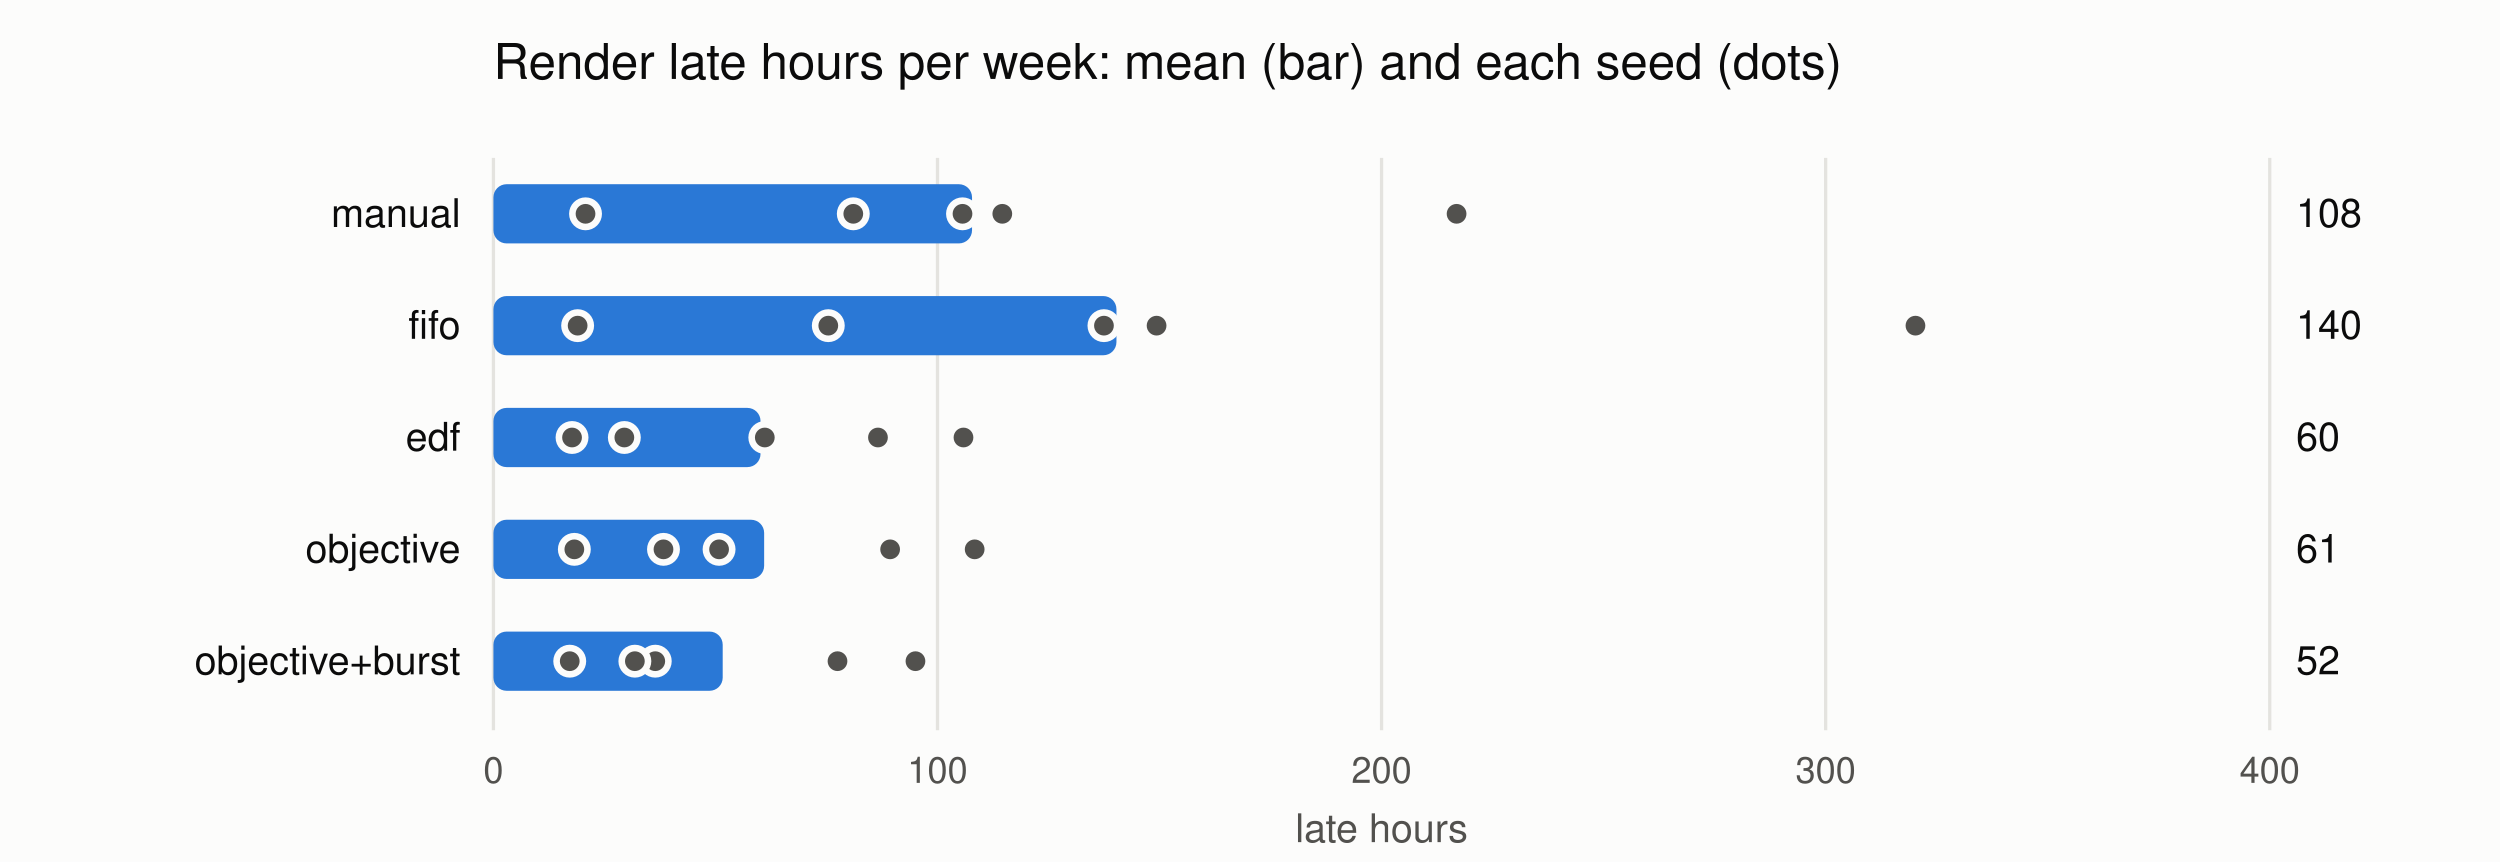
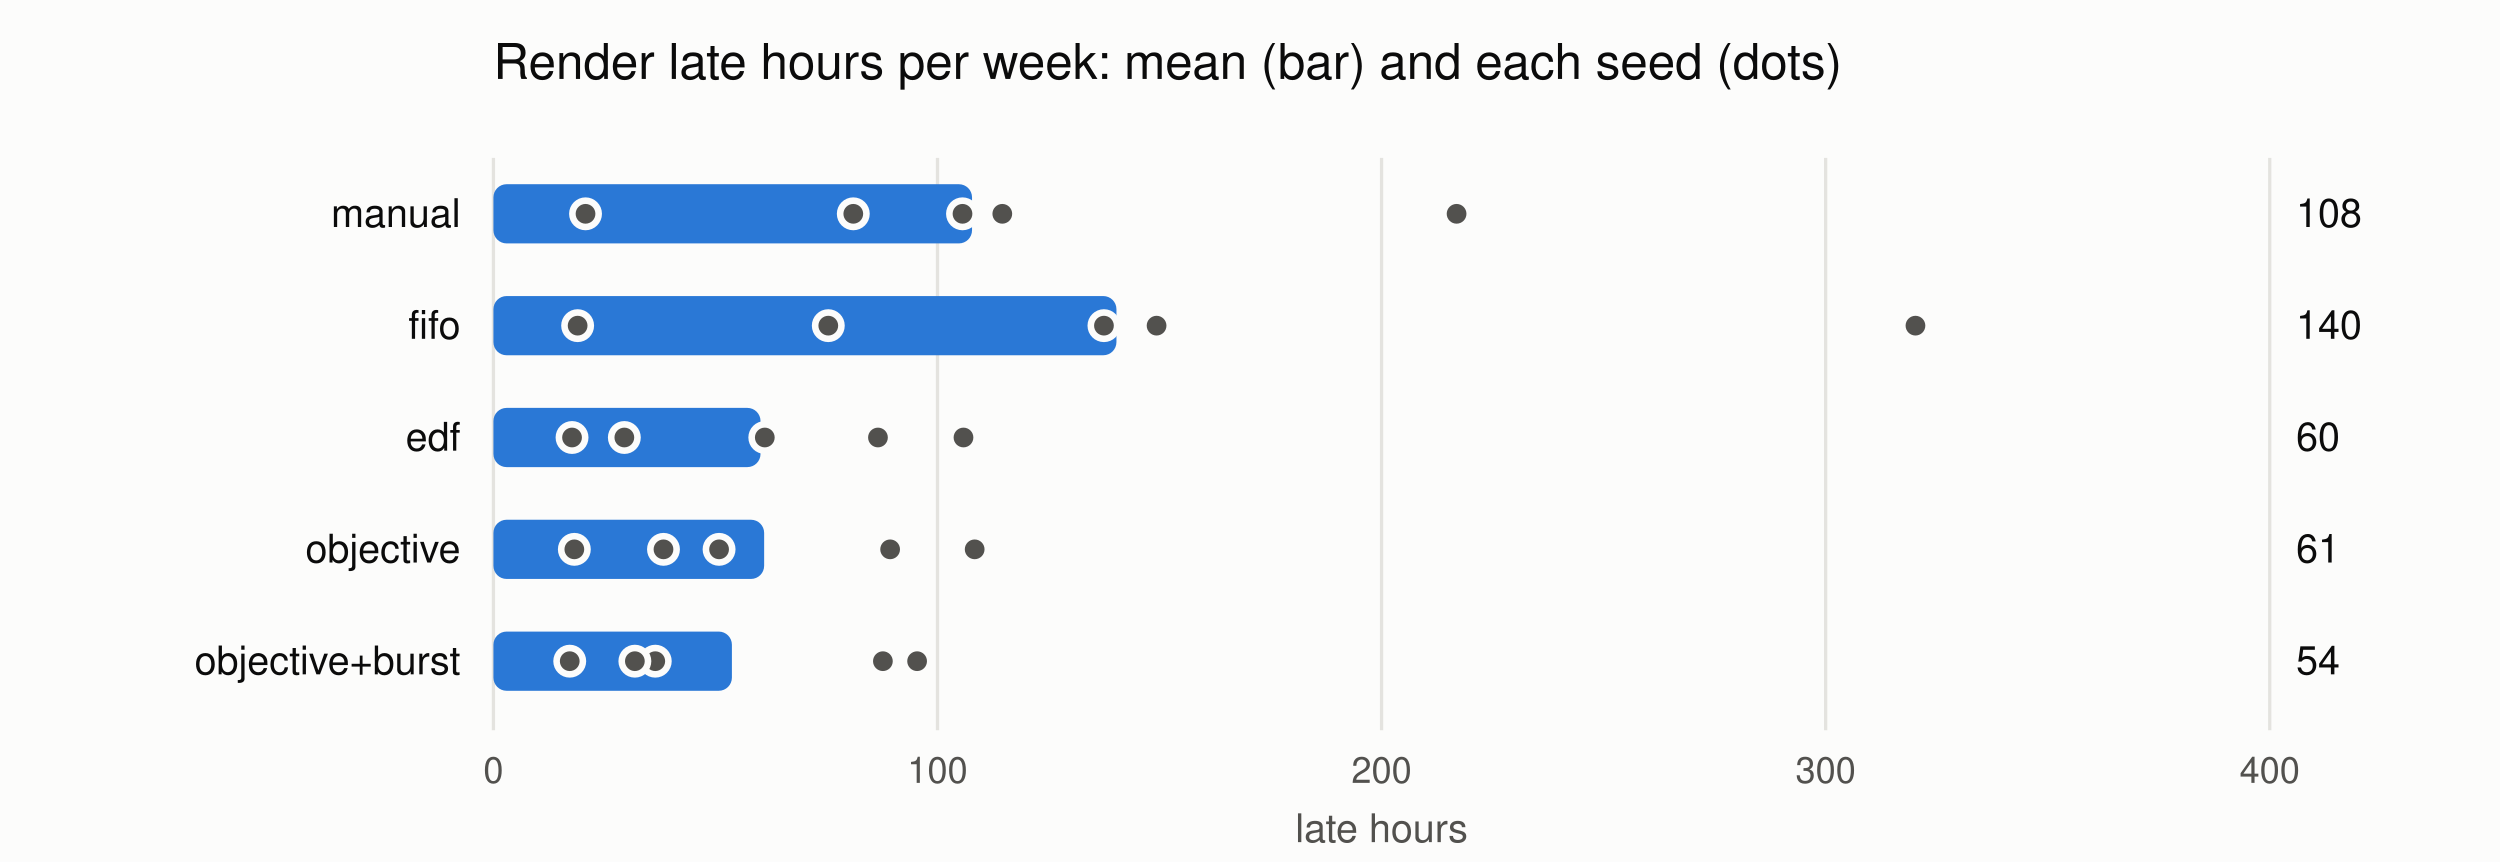
<svg xmlns="http://www.w3.org/2000/svg" width="760" height="262" viewBox="0 0 760 262" font-family="Helvetica, Arial, sans-serif">
  <rect width="760" height="262" fill="#fcfcfb" />
  <text x="150" y="24" font-size="15" fill="#0b0b0b">Render late hours per week: mean (bar) and each seed (dots)</text>
  <line x1="150.0" x2="150.0" y1="48" y2="222" stroke="#e4e3df" />
  <text x="150.0" y="238" font-size="11" fill="#52514e" text-anchor="middle">0</text>
  <line x1="285.0" x2="285.0" y1="48" y2="222" stroke="#e4e3df" />
  <text x="285.0" y="238" font-size="11" fill="#52514e" text-anchor="middle">100</text>
  <line x1="420.0" x2="420.0" y1="48" y2="222" stroke="#e4e3df" />
  <text x="420.0" y="238" font-size="11" fill="#52514e" text-anchor="middle">200</text>
  <line x1="555.0" x2="555.0" y1="48" y2="222" stroke="#e4e3df" />
  <text x="555.0" y="238" font-size="11" fill="#52514e" text-anchor="middle">300</text>
  <line x1="690.0" x2="690.0" y1="48" y2="222" stroke="#e4e3df" />
  <text x="690.0" y="238" font-size="11" fill="#52514e" text-anchor="middle">400</text>
  <text x="420.0" y="256" font-size="12" fill="#52514e" text-anchor="middle">late hours</text>
  <text x="140" y="69.0" font-size="12" fill="#0b0b0b" text-anchor="end">manual</text>
  <rect x="150" y="56.0" width="145.5" height="18" rx="4" fill="#2a78d6" />
  <circle cx="304.7" cy="65.0" r="4" fill="#52514e" stroke="#fcfcfb" stroke-width="2" />
  <circle cx="442.8" cy="65.0" r="4" fill="#52514e" stroke="#fcfcfb" stroke-width="2" />
  <circle cx="259.4" cy="65.0" r="4" fill="#52514e" stroke="#fcfcfb" stroke-width="2" />
  <circle cx="178.0" cy="65.0" r="4" fill="#52514e" stroke="#fcfcfb" stroke-width="2" />
  <circle cx="292.6" cy="65.0" r="4" fill="#52514e" stroke="#fcfcfb" stroke-width="2" />
  <text x="698.0" y="69.0" font-size="12" fill="#0b0b0b">108</text>
  <text x="140" y="103.0" font-size="12" fill="#0b0b0b" text-anchor="end">fifo</text>
  <rect x="150" y="90.0" width="189.4" height="18" rx="4" fill="#2a78d6" />
  <circle cx="335.6" cy="99.0" r="4" fill="#52514e" stroke="#fcfcfb" stroke-width="2" />
  <circle cx="582.3" cy="99.0" r="4" fill="#52514e" stroke="#fcfcfb" stroke-width="2" />
  <circle cx="251.8" cy="99.0" r="4" fill="#52514e" stroke="#fcfcfb" stroke-width="2" />
  <circle cx="175.6" cy="99.0" r="4" fill="#52514e" stroke="#fcfcfb" stroke-width="2" />
  <circle cx="351.6" cy="99.0" r="4" fill="#52514e" stroke="#fcfcfb" stroke-width="2" />
  <text x="698.0" y="103.0" font-size="12" fill="#0b0b0b">140</text>
  <text x="140" y="137.0" font-size="12" fill="#0b0b0b" text-anchor="end">edf</text>
  <rect x="150" y="124.0" width="81.2" height="18" rx="4" fill="#2a78d6" />
  <circle cx="189.8" cy="133.0" r="4" fill="#52514e" stroke="#fcfcfb" stroke-width="2" />
  <circle cx="292.9" cy="133.0" r="4" fill="#52514e" stroke="#fcfcfb" stroke-width="2" />
  <circle cx="232.5" cy="133.0" r="4" fill="#52514e" stroke="#fcfcfb" stroke-width="2" />
  <circle cx="173.9" cy="133.0" r="4" fill="#52514e" stroke="#fcfcfb" stroke-width="2" />
  <circle cx="266.9" cy="133.0" r="4" fill="#52514e" stroke="#fcfcfb" stroke-width="2" />
  <text x="698.0" y="137.0" font-size="12" fill="#0b0b0b">60</text>
  <text x="140" y="171.0" font-size="12" fill="#0b0b0b" text-anchor="end">objective</text>
  <rect x="150" y="158.0" width="82.3" height="18" rx="4" fill="#2a78d6" />
  <circle cx="201.7" cy="167.0" r="4" fill="#52514e" stroke="#fcfcfb" stroke-width="2" />
  <circle cx="296.3" cy="167.0" r="4" fill="#52514e" stroke="#fcfcfb" stroke-width="2" />
  <circle cx="218.6" cy="167.0" r="4" fill="#52514e" stroke="#fcfcfb" stroke-width="2" />
  <circle cx="174.6" cy="167.0" r="4" fill="#52514e" stroke="#fcfcfb" stroke-width="2" />
  <circle cx="270.6" cy="167.0" r="4" fill="#52514e" stroke="#fcfcfb" stroke-width="2" />
  <text x="698.0" y="171.0" font-size="12" fill="#0b0b0b">61</text>
  <text x="140" y="205.0" font-size="12" fill="#0b0b0b" text-anchor="end">objective+burst</text>
-   <rect x="150" y="192.0" width="69.7" height="18" rx="4" fill="#2a78d6" />
+   <rect x="150" y="192.0" width="72.5" height="18" rx="4" fill="#2a78d6" />
  <circle cx="199.2" cy="201.0" r="4" fill="#52514e" stroke="#fcfcfb" stroke-width="2" />
-   <circle cx="278.3" cy="201.0" r="4" fill="#52514e" stroke="#fcfcfb" stroke-width="2" />
+   <circle cx="278.8" cy="201.0" r="4" fill="#52514e" stroke="#fcfcfb" stroke-width="2" />
  <circle cx="193.0" cy="201.0" r="4" fill="#52514e" stroke="#fcfcfb" stroke-width="2" />
  <circle cx="173.2" cy="201.0" r="4" fill="#52514e" stroke="#fcfcfb" stroke-width="2" />
-   <circle cx="254.6" cy="201.0" r="4" fill="#52514e" stroke="#fcfcfb" stroke-width="2" />
-   <text x="698.0" y="205.0" font-size="12" fill="#0b0b0b">52</text>
+   <circle cx="268.4" cy="201.0" r="4" fill="#52514e" stroke="#fcfcfb" stroke-width="2" />
+   <text x="698.0" y="205.0" font-size="12" fill="#0b0b0b">54</text>
</svg>
